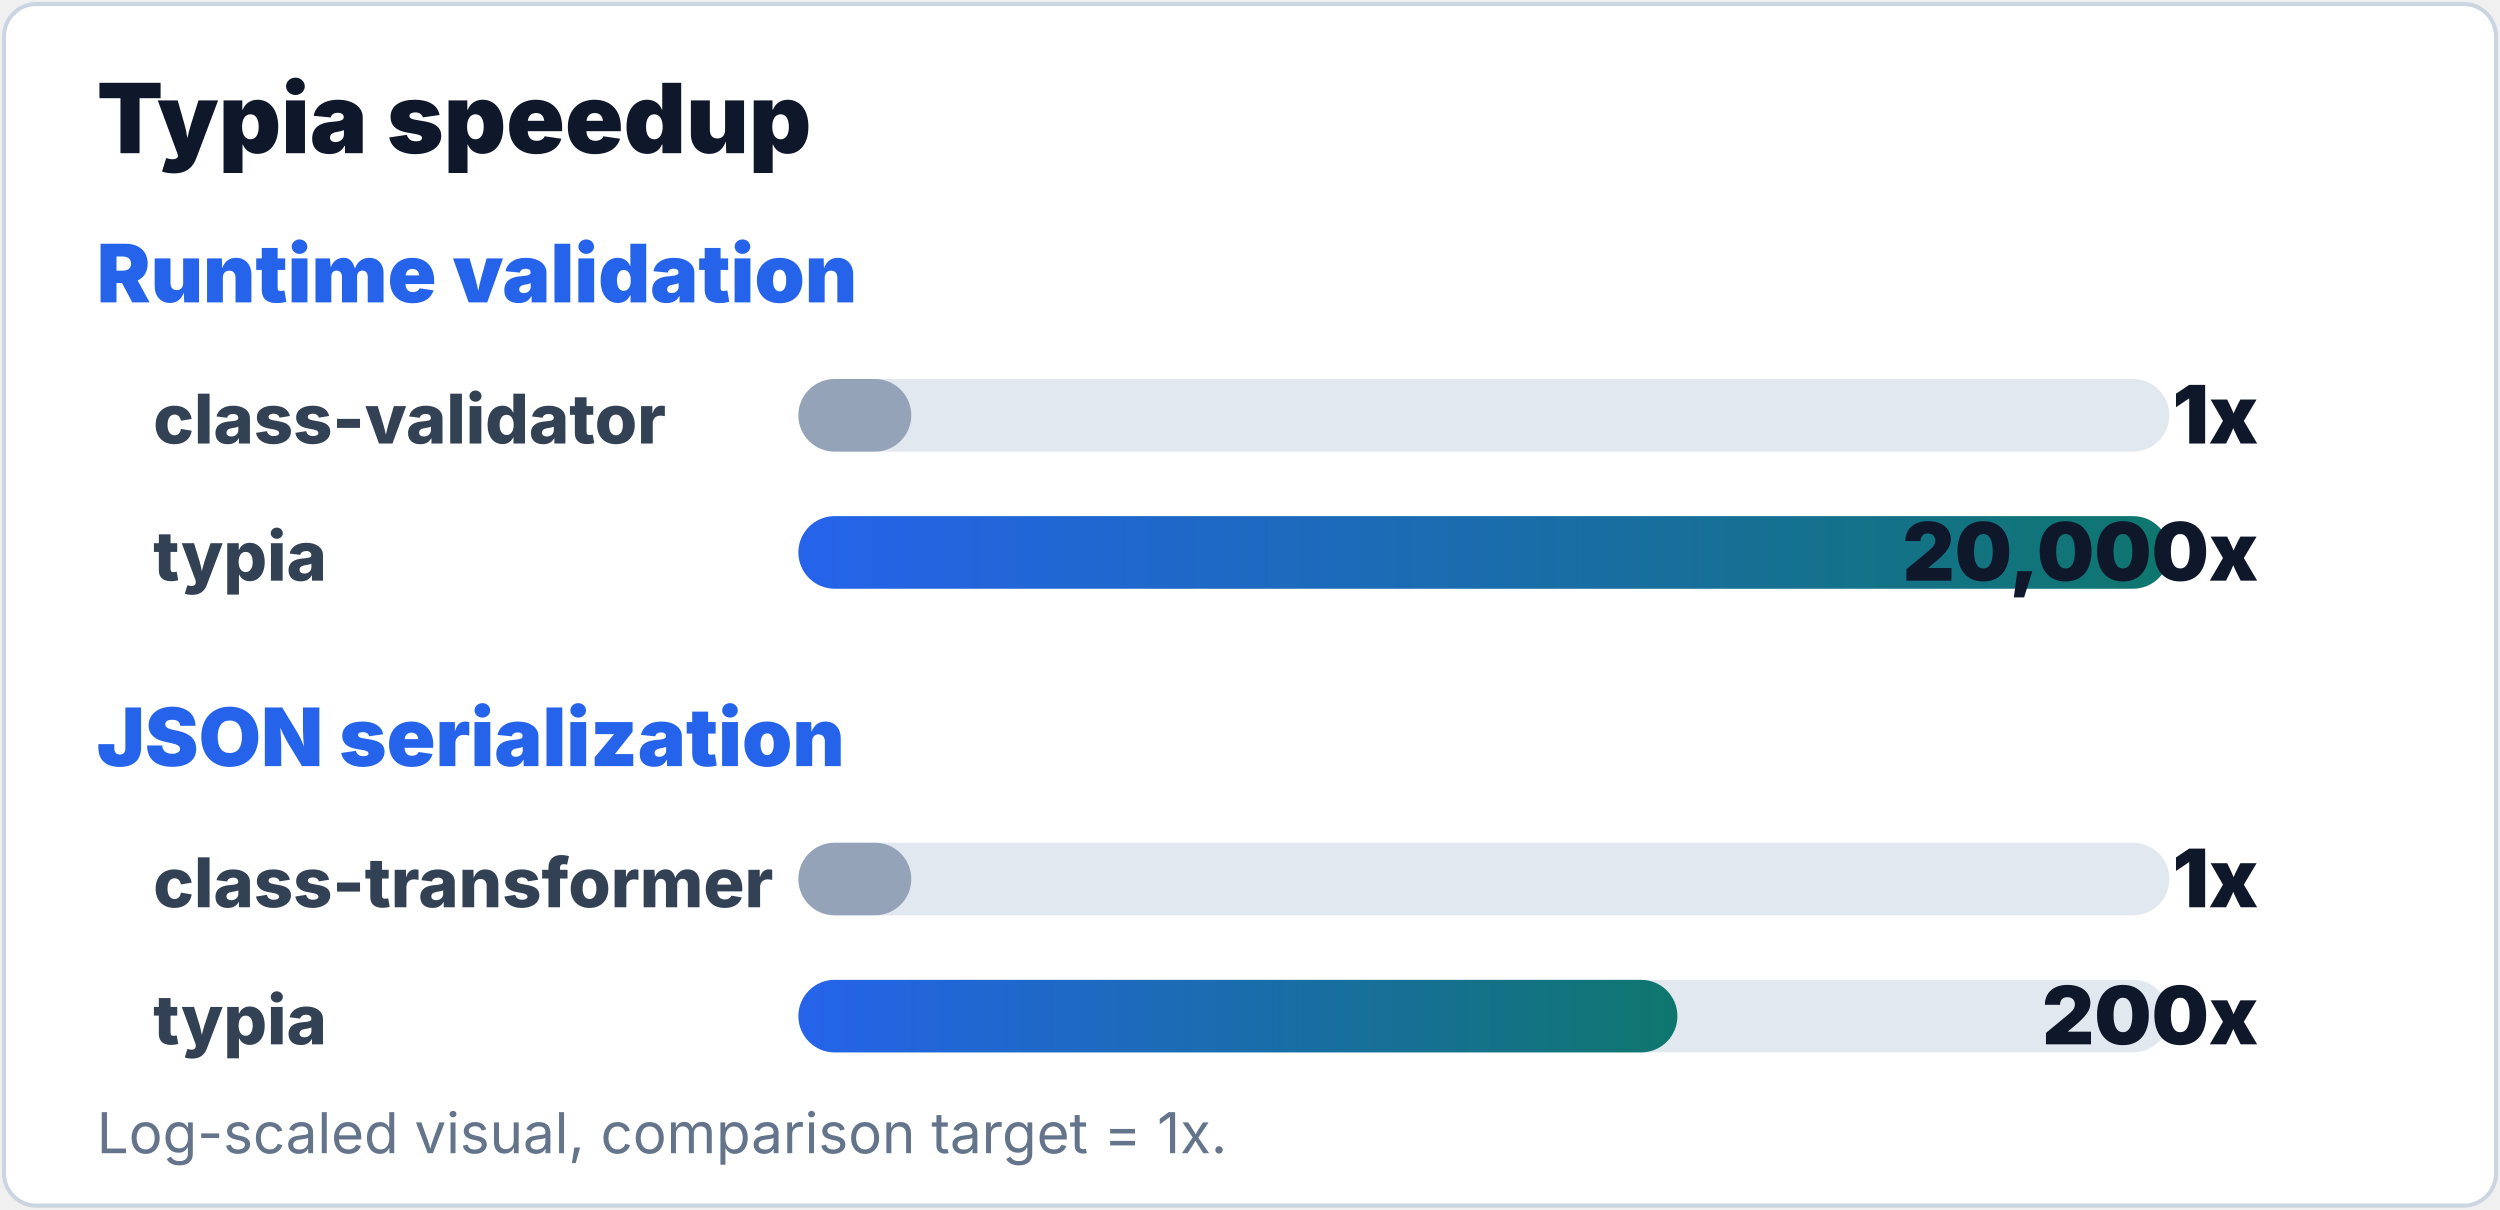
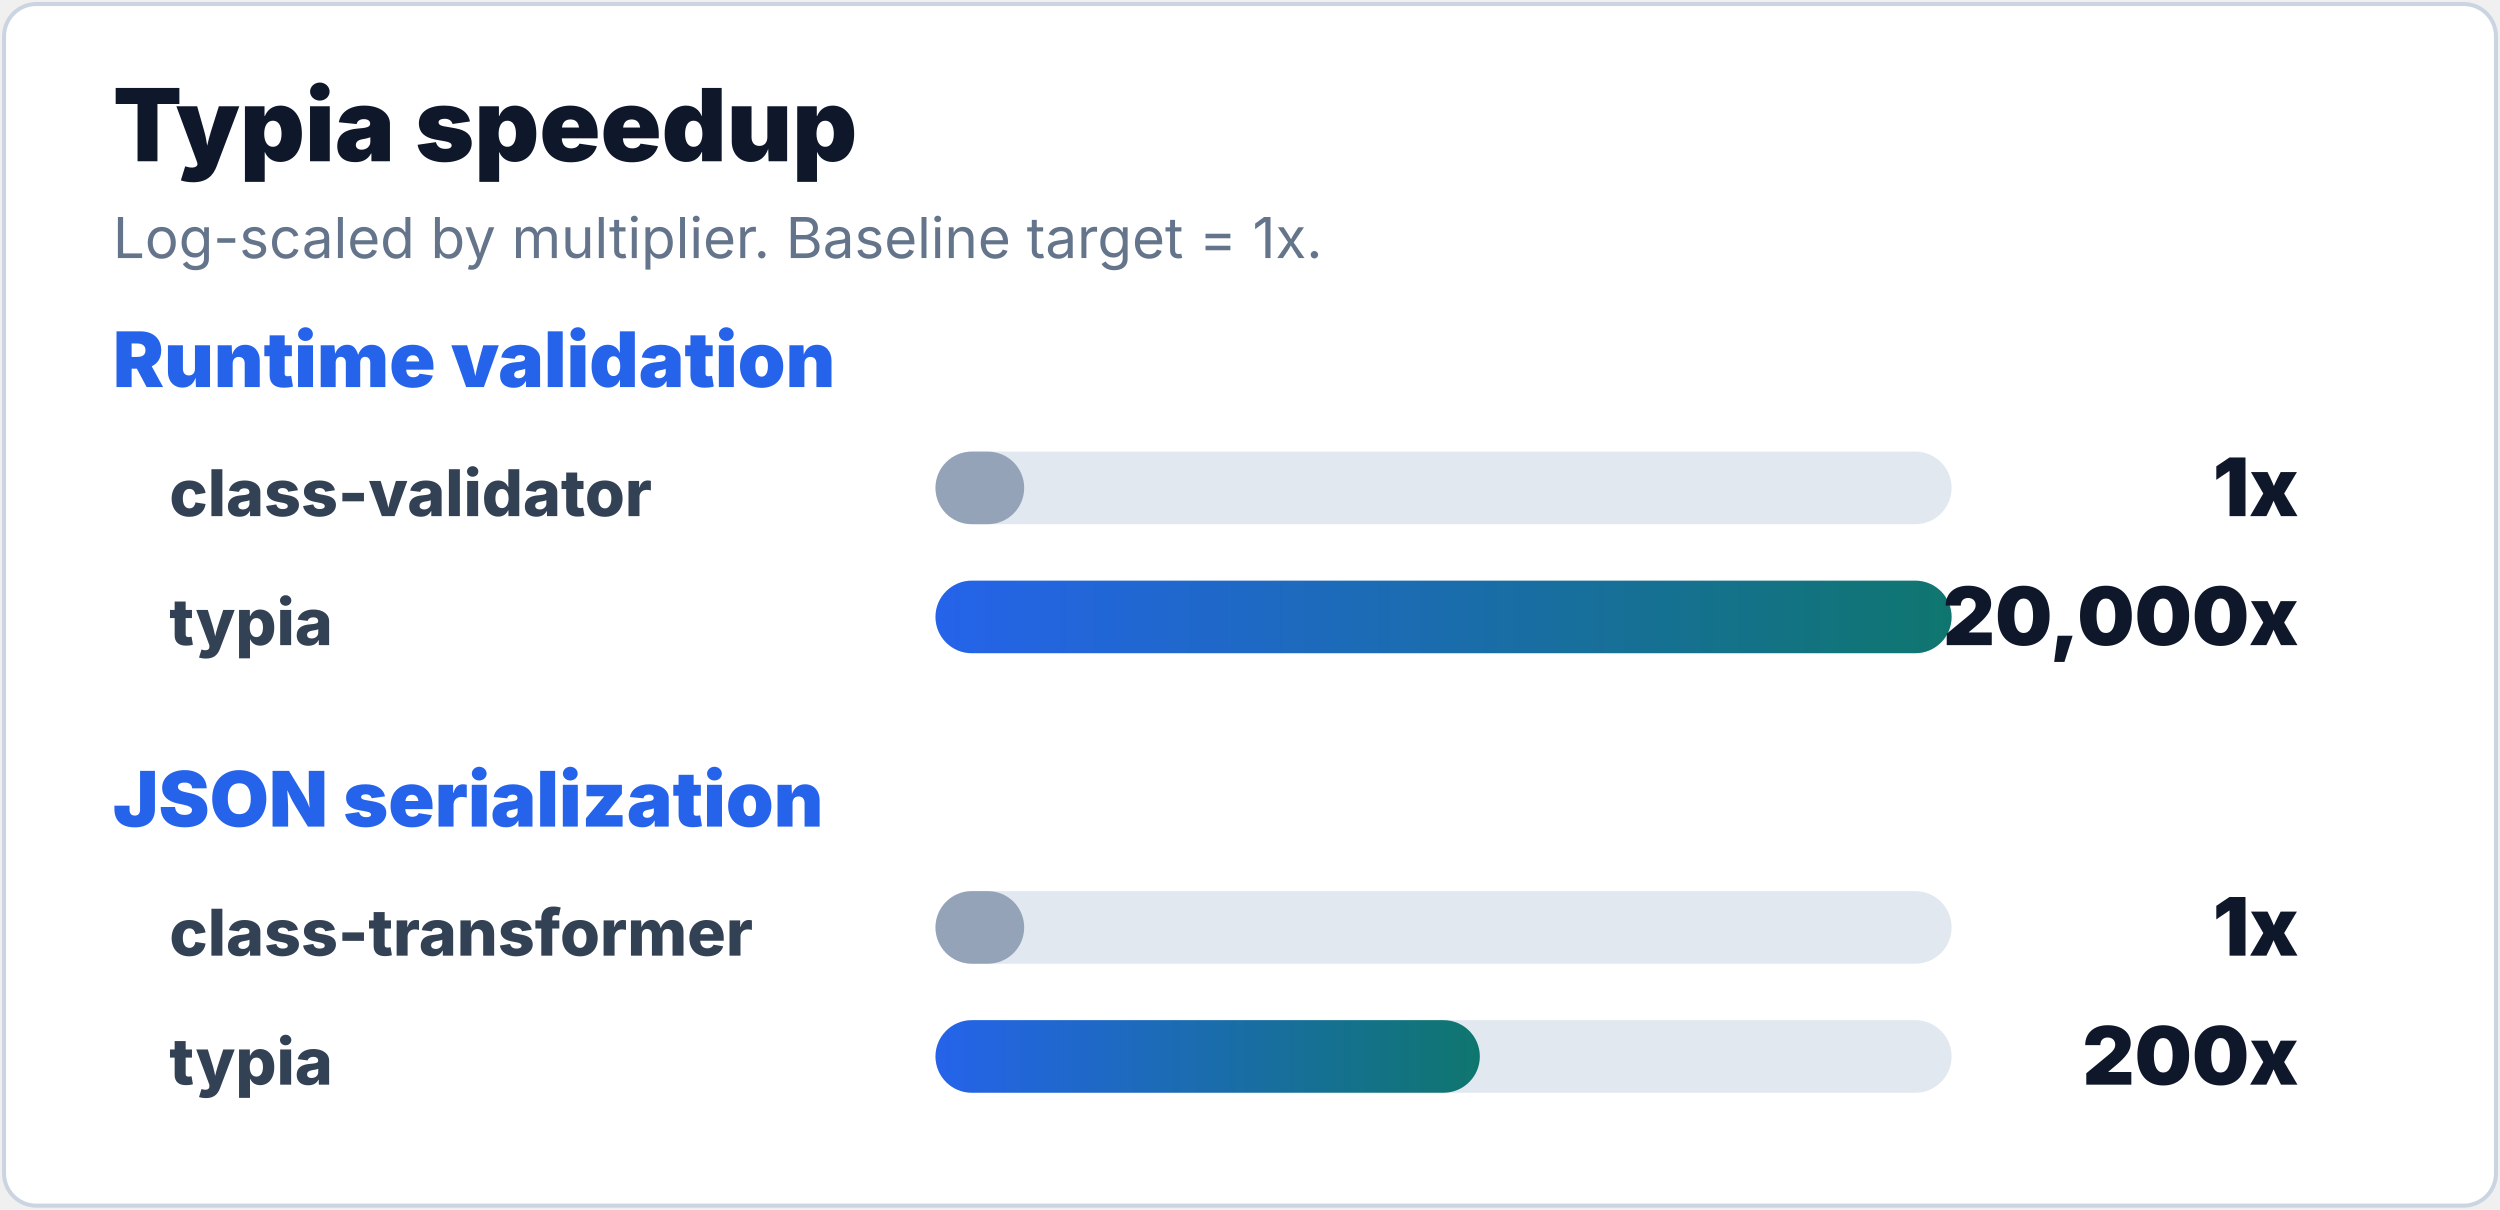
<svg xmlns="http://www.w3.org/2000/svg" width="620" height="300" viewBox="0 0 620 300" role="img" aria-label="Typia benchmark speedup chart">
  <defs>
    <linearGradient id="typia-bar" x1="0" x2="1">
      <stop offset="0%" stop-color="#2563eb" />
      <stop offset="100%" stop-color="#0f766e" />
    </linearGradient>
  </defs>
  <rect x="1" y="1" width="618" height="298" rx="8" fill="#fff" stroke="#cbd5e1" />
-   <text x="24" y="38" fill="#0f172a" font-family="Inter, Segoe UI, sans-serif" font-size="24" font-weight="900">Typia speedup</text>
-   <text x="24" y="75" fill="#2563eb" font-family="Inter, Segoe UI, sans-serif" font-size="20" font-weight="900">Runtime validation</text>
-   <text x="38" y="110" fill="#334155" font-family="Inter, Segoe UI, sans-serif" font-size="17" font-weight="800">class-validator</text>
-   <rect x="198" y="94" width="340" height="18" rx="9" fill="#e2e8f0" />
-   <rect x="198" y="94" width="28" height="18" rx="9" fill="#94a3b8" />
-   <text x="560" y="110" text-anchor="end" fill="#0f172a" font-family="Inter, Segoe UI, sans-serif" font-size="20" font-weight="900">1x</text>
-   <text x="38" y="144" fill="#334155" font-family="Inter, Segoe UI, sans-serif" font-size="17" font-weight="800">typia</text>
-   <rect x="198" y="128" width="340" height="18" rx="9" fill="#e2e8f0" />
-   <rect x="198" y="128" width="340" height="18" rx="9" fill="url(#typia-bar)" />
-   <text x="560" y="144" text-anchor="end" fill="#0f172a" font-family="Inter, Segoe UI, sans-serif" font-size="20" font-weight="900">20,000x</text>
-   <text x="24" y="190" fill="#2563eb" font-family="Inter, Segoe UI, sans-serif" font-size="20" font-weight="900">JSON serialization</text>
-   <text x="38" y="225" fill="#334155" font-family="Inter, Segoe UI, sans-serif" font-size="17" font-weight="800">class-transformer</text>
-   <rect x="198" y="209" width="340" height="18" rx="9" fill="#e2e8f0" />
-   <rect x="198" y="209" width="28" height="18" rx="9" fill="#94a3b8" />
-   <text x="560" y="225" text-anchor="end" fill="#0f172a" font-family="Inter, Segoe UI, sans-serif" font-size="20" font-weight="900">1x</text>
-   <text x="38" y="259" fill="#334155" font-family="Inter, Segoe UI, sans-serif" font-size="17" font-weight="800">typia</text>
-   <rect x="198" y="243" width="340" height="18" rx="9" fill="#e2e8f0" />
-   <rect x="198" y="243" width="218" height="18" rx="9" fill="url(#typia-bar)" />
-   <text x="560" y="259" text-anchor="end" fill="#0f172a" font-family="Inter, Segoe UI, sans-serif" font-size="20" font-weight="900">200x</text>
-   <text x="24" y="286" fill="#64748b" font-family="Inter, Segoe UI, sans-serif" font-size="14">Log-scaled visual, comparison target = 1x.</text>
+   <text x="28" y="40" fill="#0f172a" font-family="Inter, Segoe UI, sans-serif" font-size="25" font-weight="900">Typia speedup</text>
+   <text x="28" y="64" fill="#64748b" font-family="Inter, Segoe UI, sans-serif" font-size="14">Log-scaled by multiplier. Baseline target = 1x.</text>
+   <text x="28" y="96" fill="#2563eb" font-family="Inter, Segoe UI, sans-serif" font-size="19" font-weight="900">Runtime validation</text>
+   <text x="42" y="128" fill="#334155" font-family="Inter, Segoe UI, sans-serif" font-size="16" font-weight="800">class-validator</text>
+   <rect x="232" y="112" width="252" height="18" rx="9" fill="#e2e8f0" />
+   <rect x="232" y="112" width="22" height="18" rx="9" fill="#94a3b8" />
+   <text x="570" y="128" text-anchor="end" fill="#0f172a" font-family="Inter, Segoe UI, sans-serif" font-size="20" font-weight="900">1x</text>
+   <text x="42" y="160" fill="#334155" font-family="Inter, Segoe UI, sans-serif" font-size="16" font-weight="800">typia</text>
+   <rect x="232" y="144" width="252" height="18" rx="9" fill="#e2e8f0" />
+   <rect x="232" y="144" width="252" height="18" rx="9" fill="url(#typia-bar)" />
+   <text x="570" y="160" text-anchor="end" fill="#0f172a" font-family="Inter, Segoe UI, sans-serif" font-size="20" font-weight="900">20,000x</text>
+   <text x="28" y="205" fill="#2563eb" font-family="Inter, Segoe UI, sans-serif" font-size="19" font-weight="900">JSON serialization</text>
+   <text x="42" y="237" fill="#334155" font-family="Inter, Segoe UI, sans-serif" font-size="16" font-weight="800">class-transformer</text>
+   <rect x="232" y="221" width="252" height="18" rx="9" fill="#e2e8f0" />
+   <rect x="232" y="221" width="22" height="18" rx="9" fill="#94a3b8" />
+   <text x="570" y="237" text-anchor="end" fill="#0f172a" font-family="Inter, Segoe UI, sans-serif" font-size="20" font-weight="900">1x</text>
+   <text x="42" y="269" fill="#334155" font-family="Inter, Segoe UI, sans-serif" font-size="16" font-weight="800">typia</text>
+   <rect x="232" y="253" width="252" height="18" rx="9" fill="#e2e8f0" />
+   <rect x="232" y="253" width="135" height="18" rx="9" fill="url(#typia-bar)" />
+   <text x="570" y="269" text-anchor="end" fill="#0f172a" font-family="Inter, Segoe UI, sans-serif" font-size="20" font-weight="900">200x</text>
</svg>
